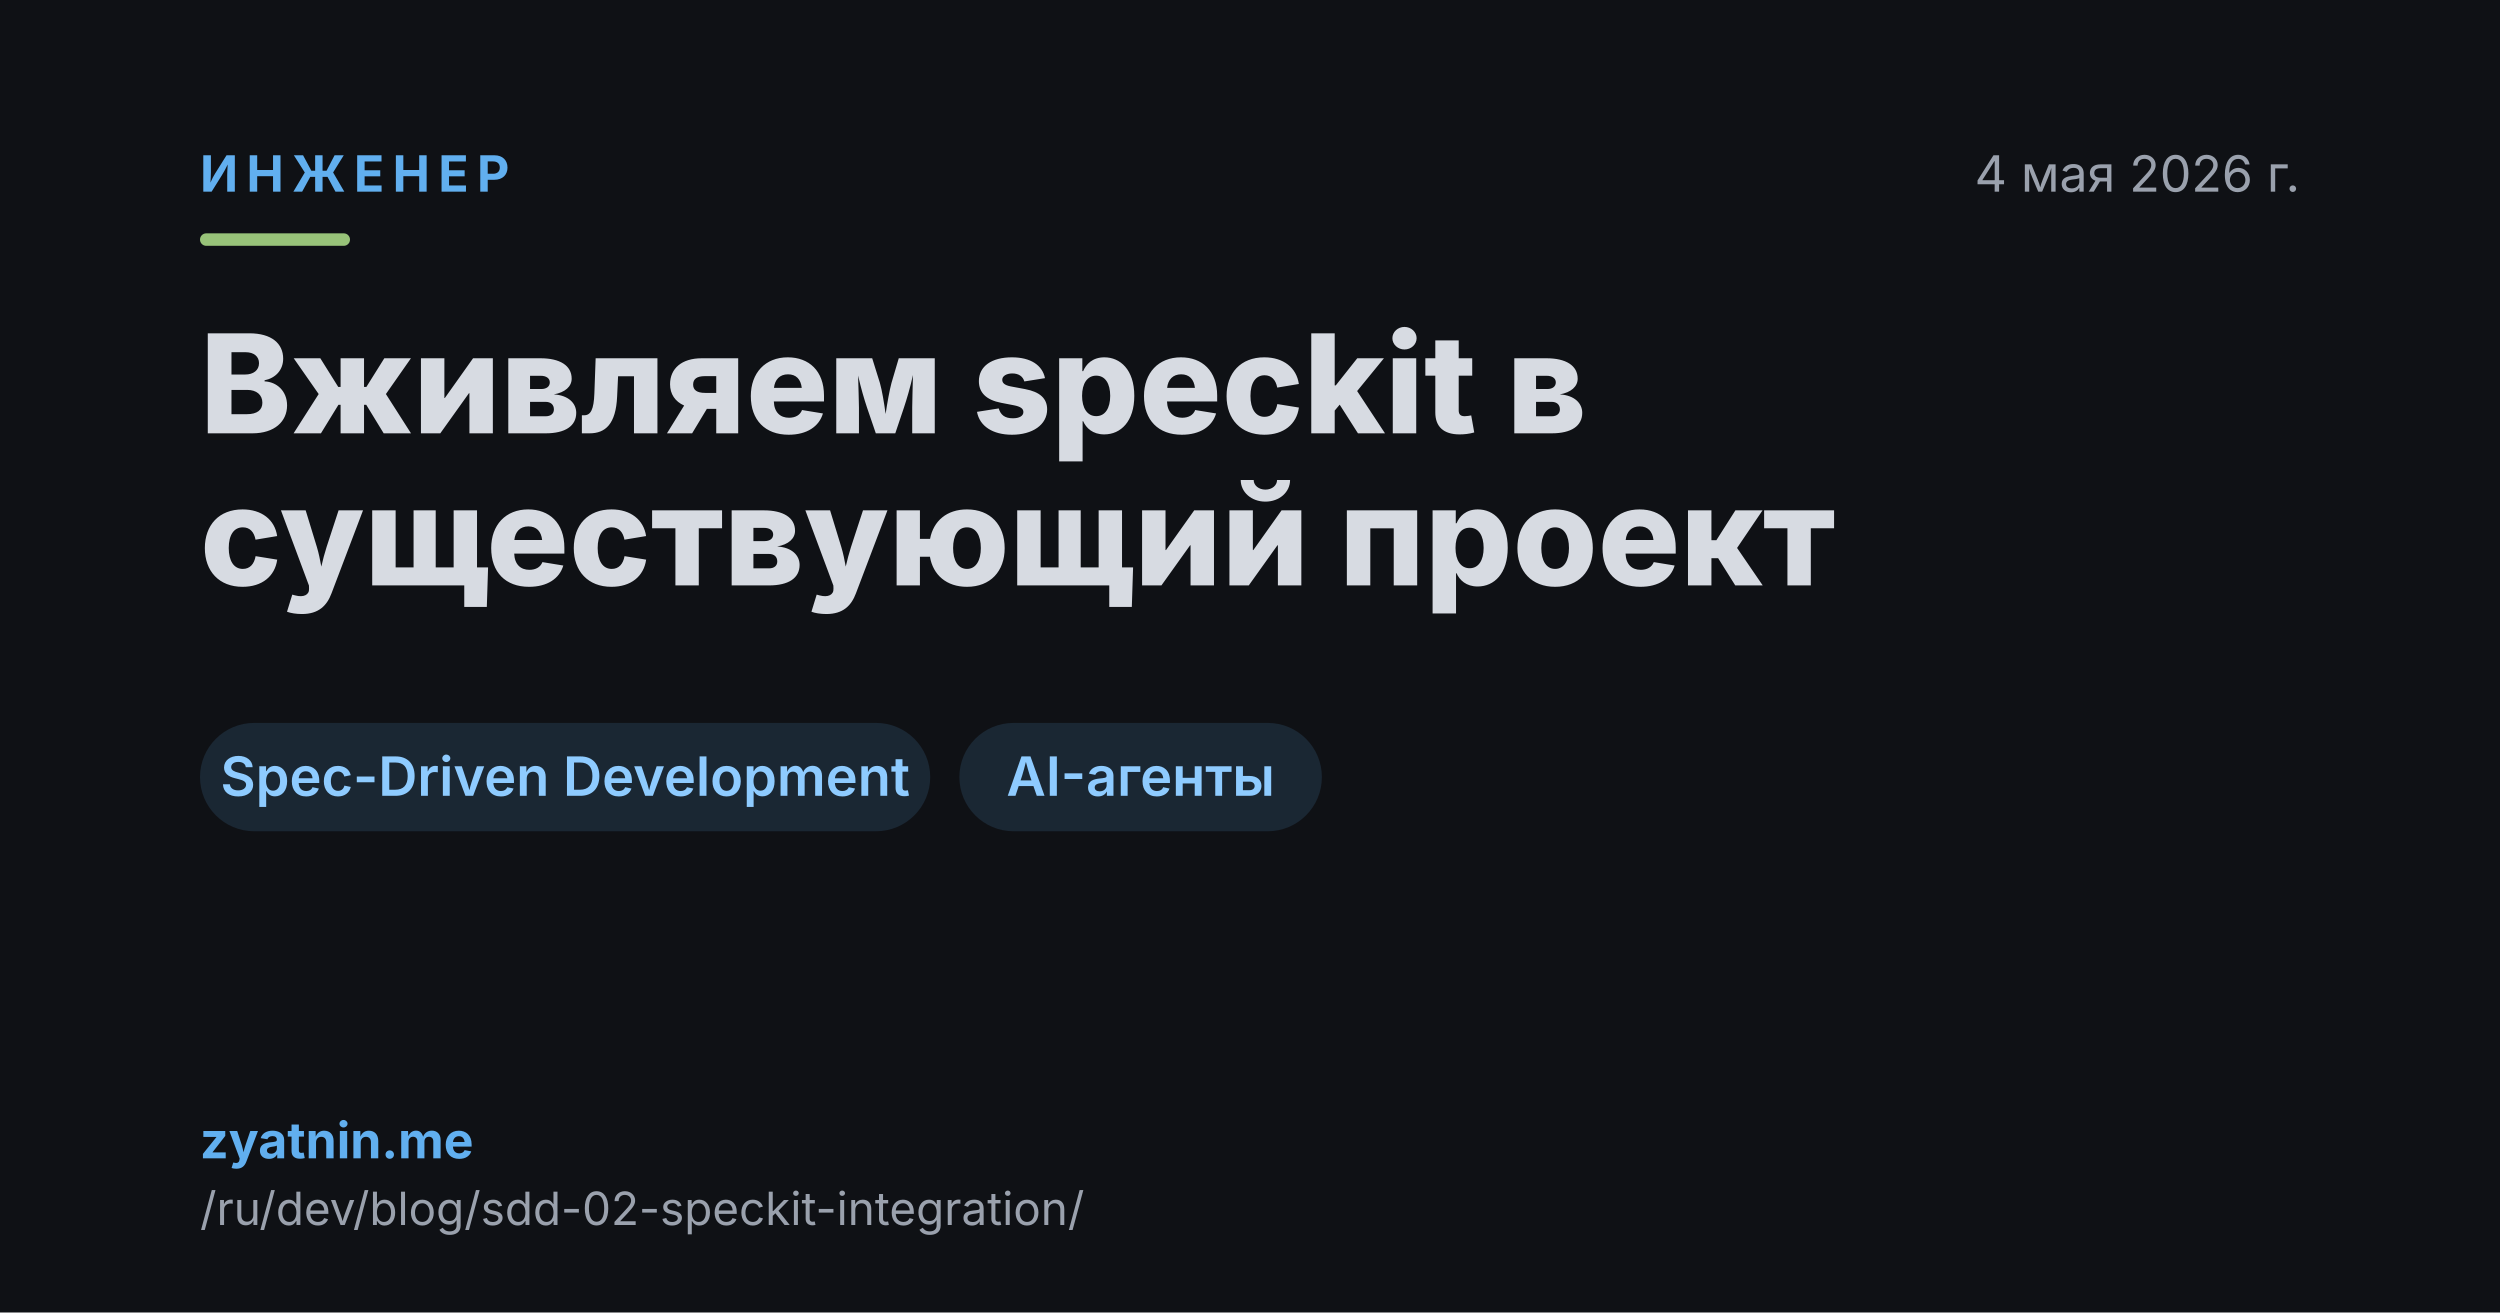
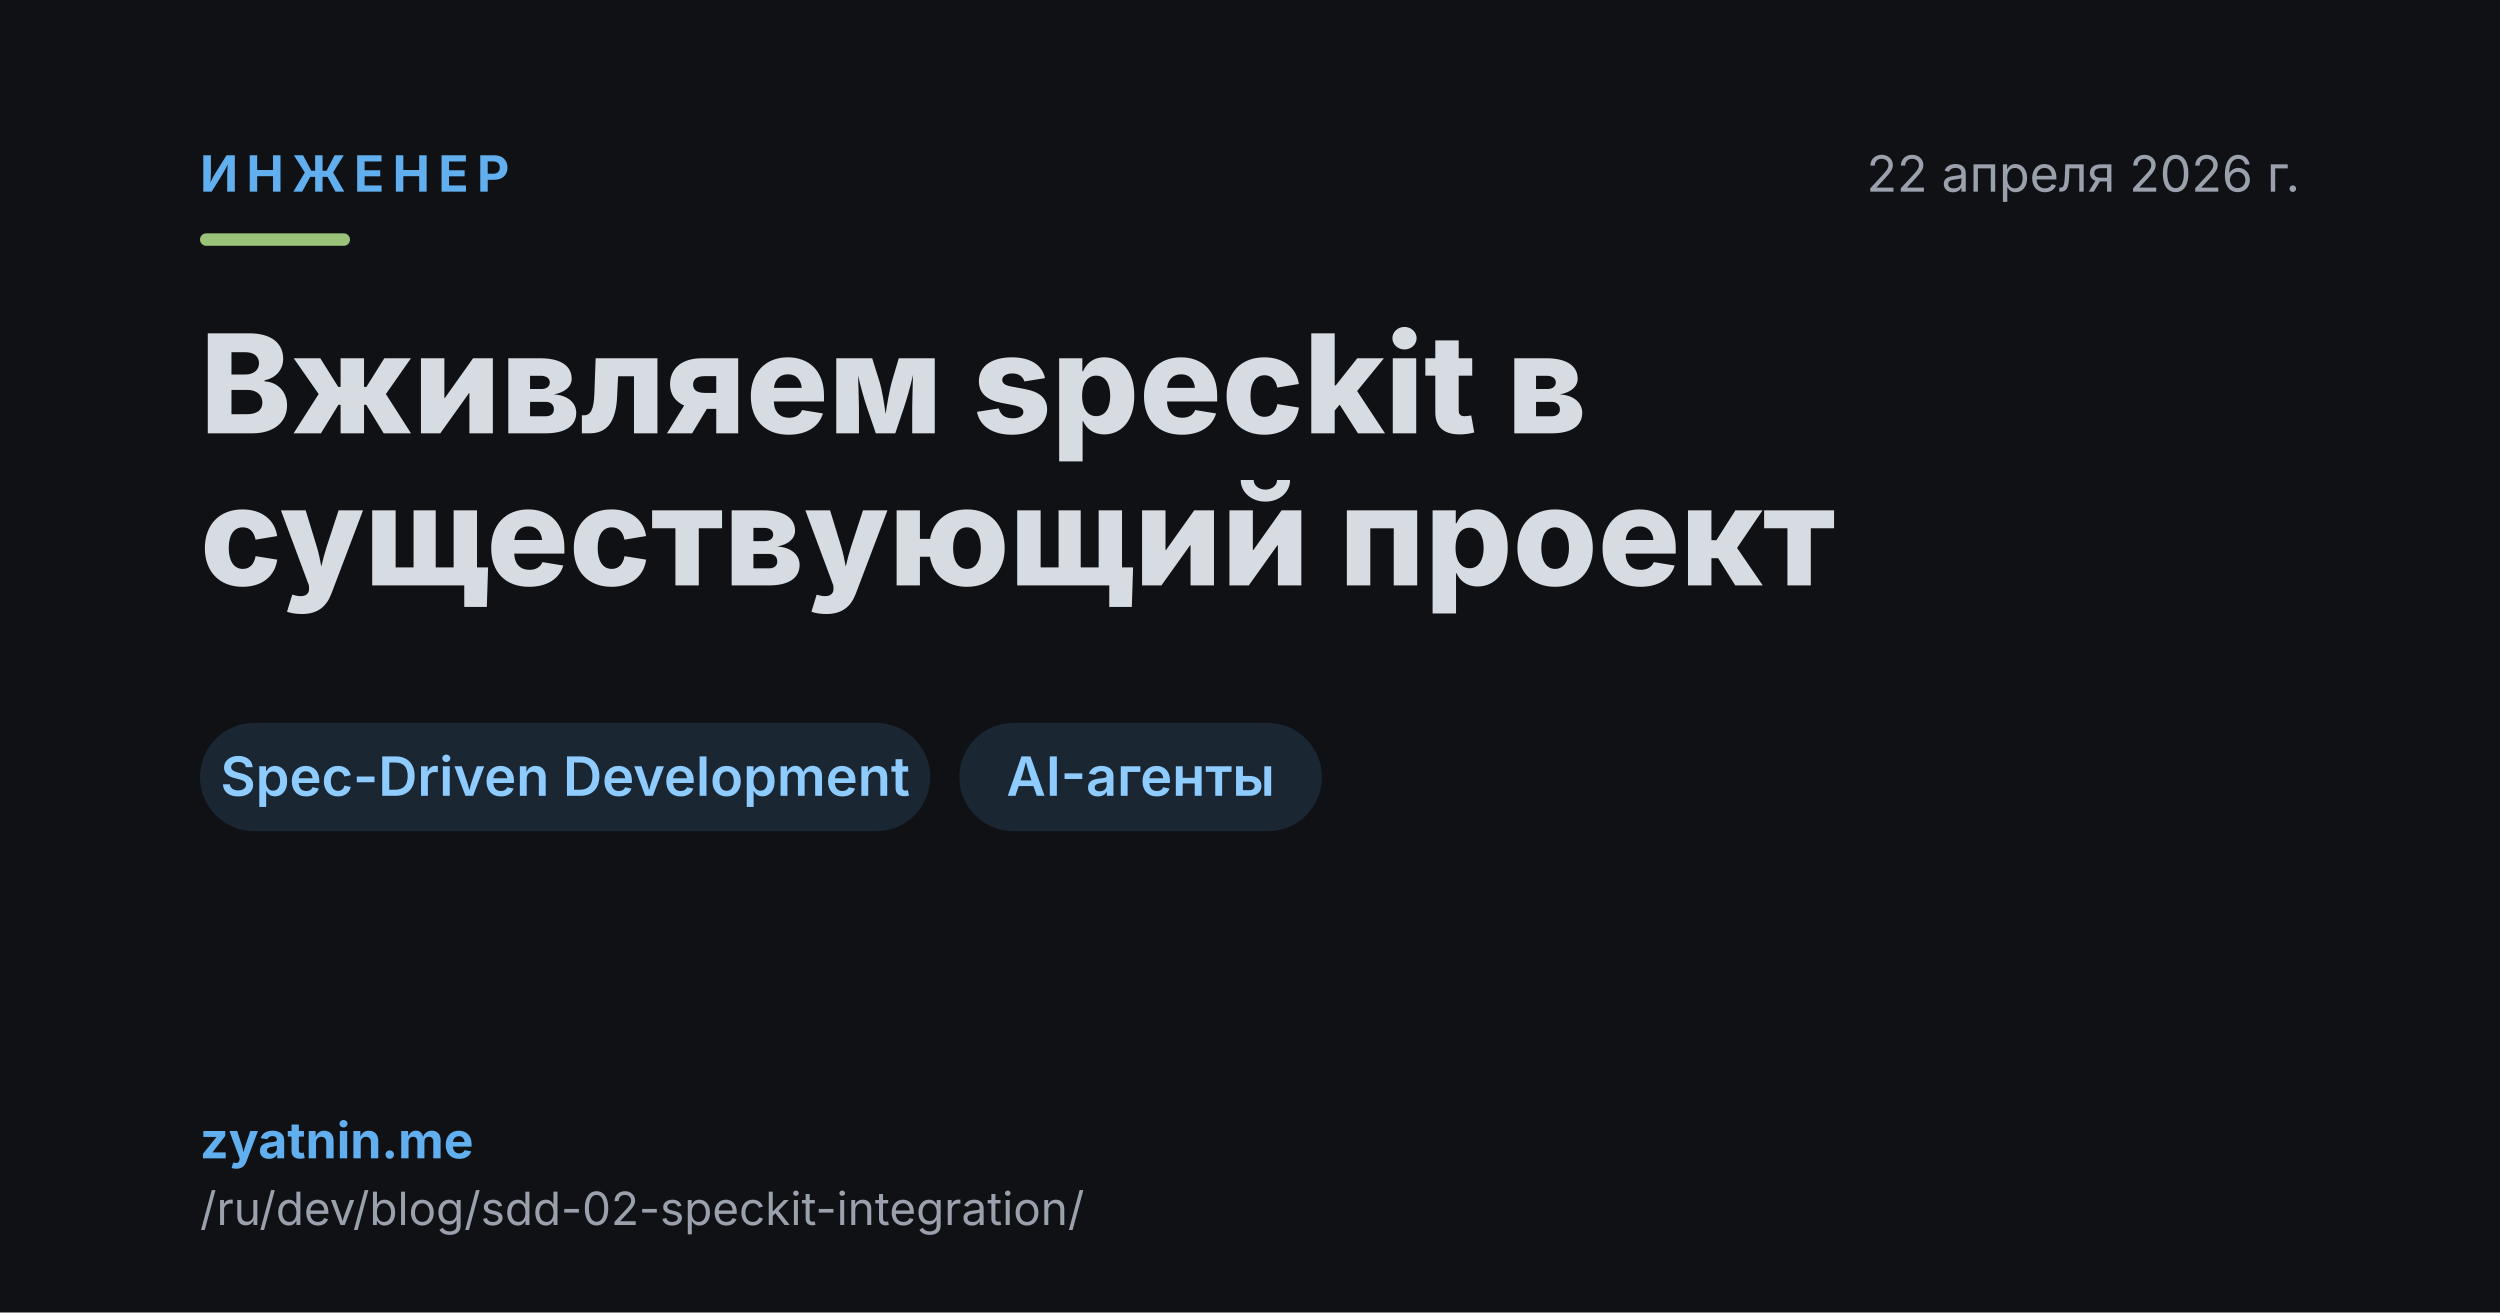
<svg xmlns="http://www.w3.org/2000/svg" width="1200" height="630" viewBox="0 0 1200 630">
  <rect width="1200" height="630" fill="#0f1115" />
  <text x="96" y="92" text-anchor="start" font-family="Inter" font-size="24" font-weight="700" letter-spacing="4" fill="#61afef">ИНЖЕНЕР</text>
-   <text x="1104" y="92" text-anchor="end" font-family="Inter" font-size="24" font-weight="400" fill="#9aa1ad">4 мая 2026 г.</text>
+   <text x="1104" y="92" text-anchor="end" font-family="Inter" font-size="24" font-weight="400" fill="#9aa1ad">22 апреля 2026 г.</text>
  <rect x="96" y="112" width="72" height="6" rx="3" fill="#98c379" />
  <text x="96" y="208" text-anchor="start" font-family="Inter" font-size="66" font-weight="800" fill="#d7dbe2">Вживляем speckit в</text>
  <text x="96" y="281" text-anchor="start" font-family="Inter" font-size="66" font-weight="800" fill="#d7dbe2">существующий проект</text>
  <rect x="96.0" y="347" width="350.5" height="52" rx="26" fill="rgba(97, 175, 239, 0.14)" />
  <text x="271.3" y="382" text-anchor="middle" font-family="Inter" font-size="26" font-weight="600" fill="#8ecbff">Spec-Driven Development</text>
  <rect x="460.5" y="347" width="174.0" height="52" rx="26" fill="rgba(97, 175, 239, 0.14)" />
  <text x="547.5" y="382" text-anchor="middle" font-family="Inter" font-size="26" font-weight="600" fill="#8ecbff">AI-агенты</text>
  <text x="96" y="556" text-anchor="start" font-family="Inter" font-size="24" font-weight="700" fill="#61afef">zyatnin.me</text>
  <text x="96" y="588" text-anchor="start" font-family="Inter" font-size="22" font-weight="400" fill="#9aa1ad">/ru/dev/blog/sdd-02-speckit-integration/</text>
</svg>
